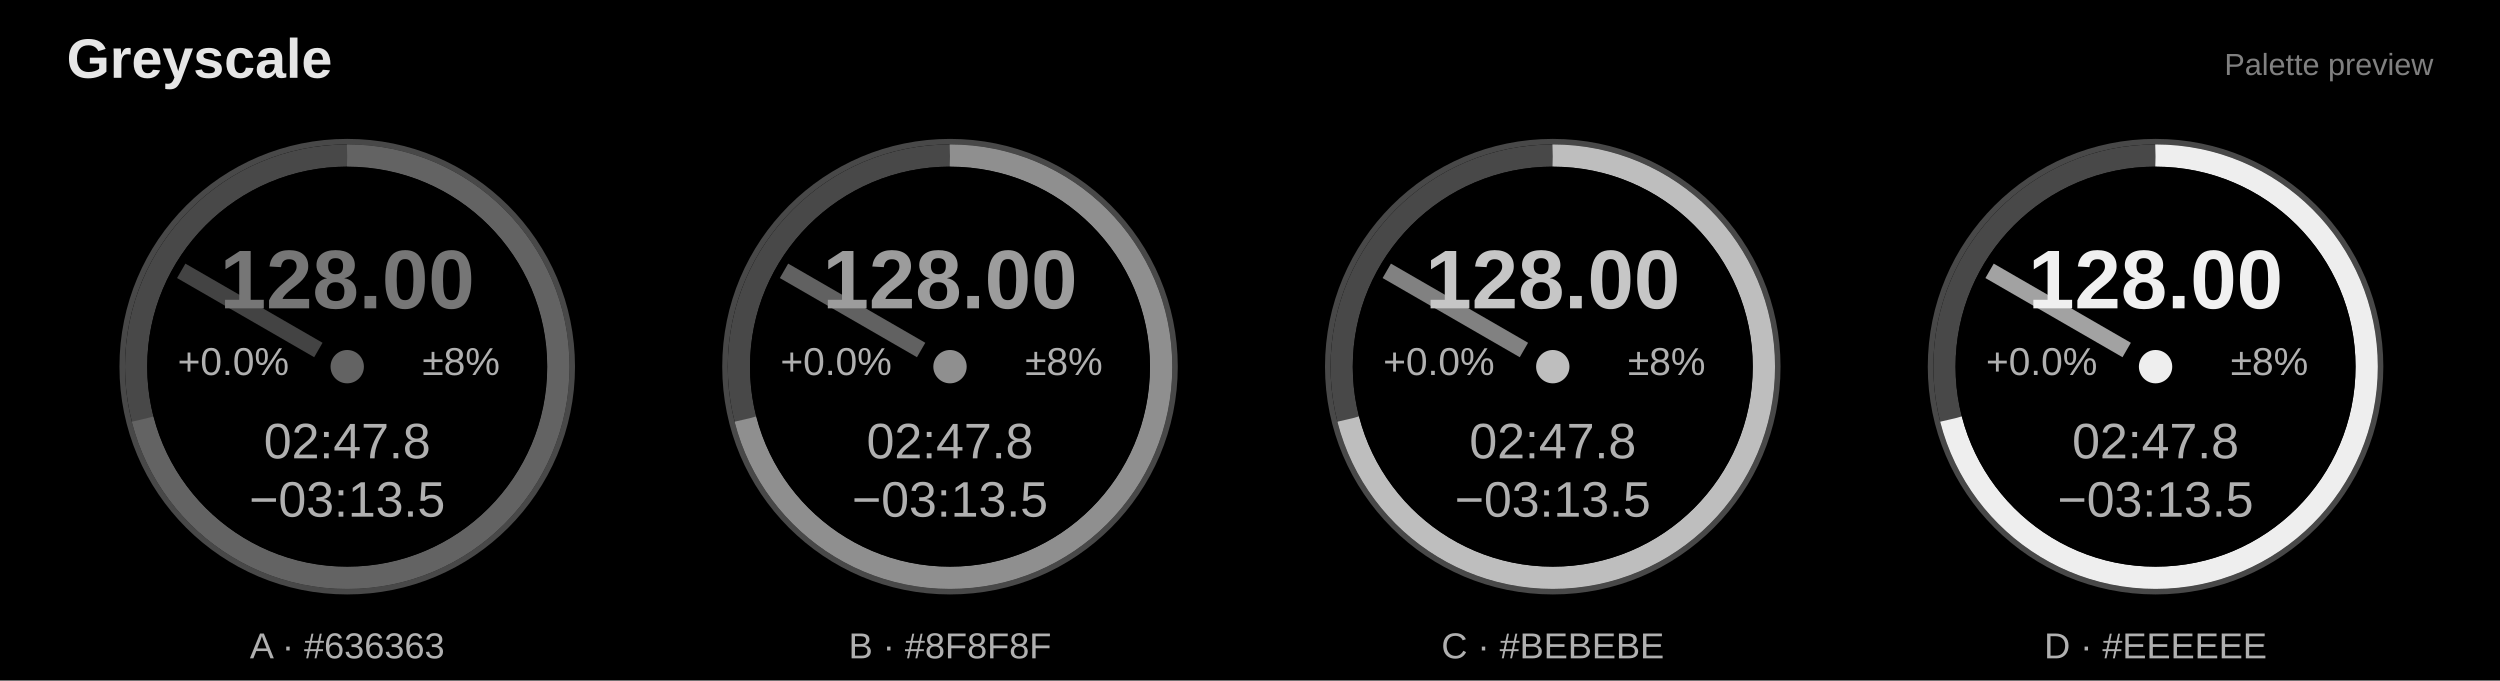
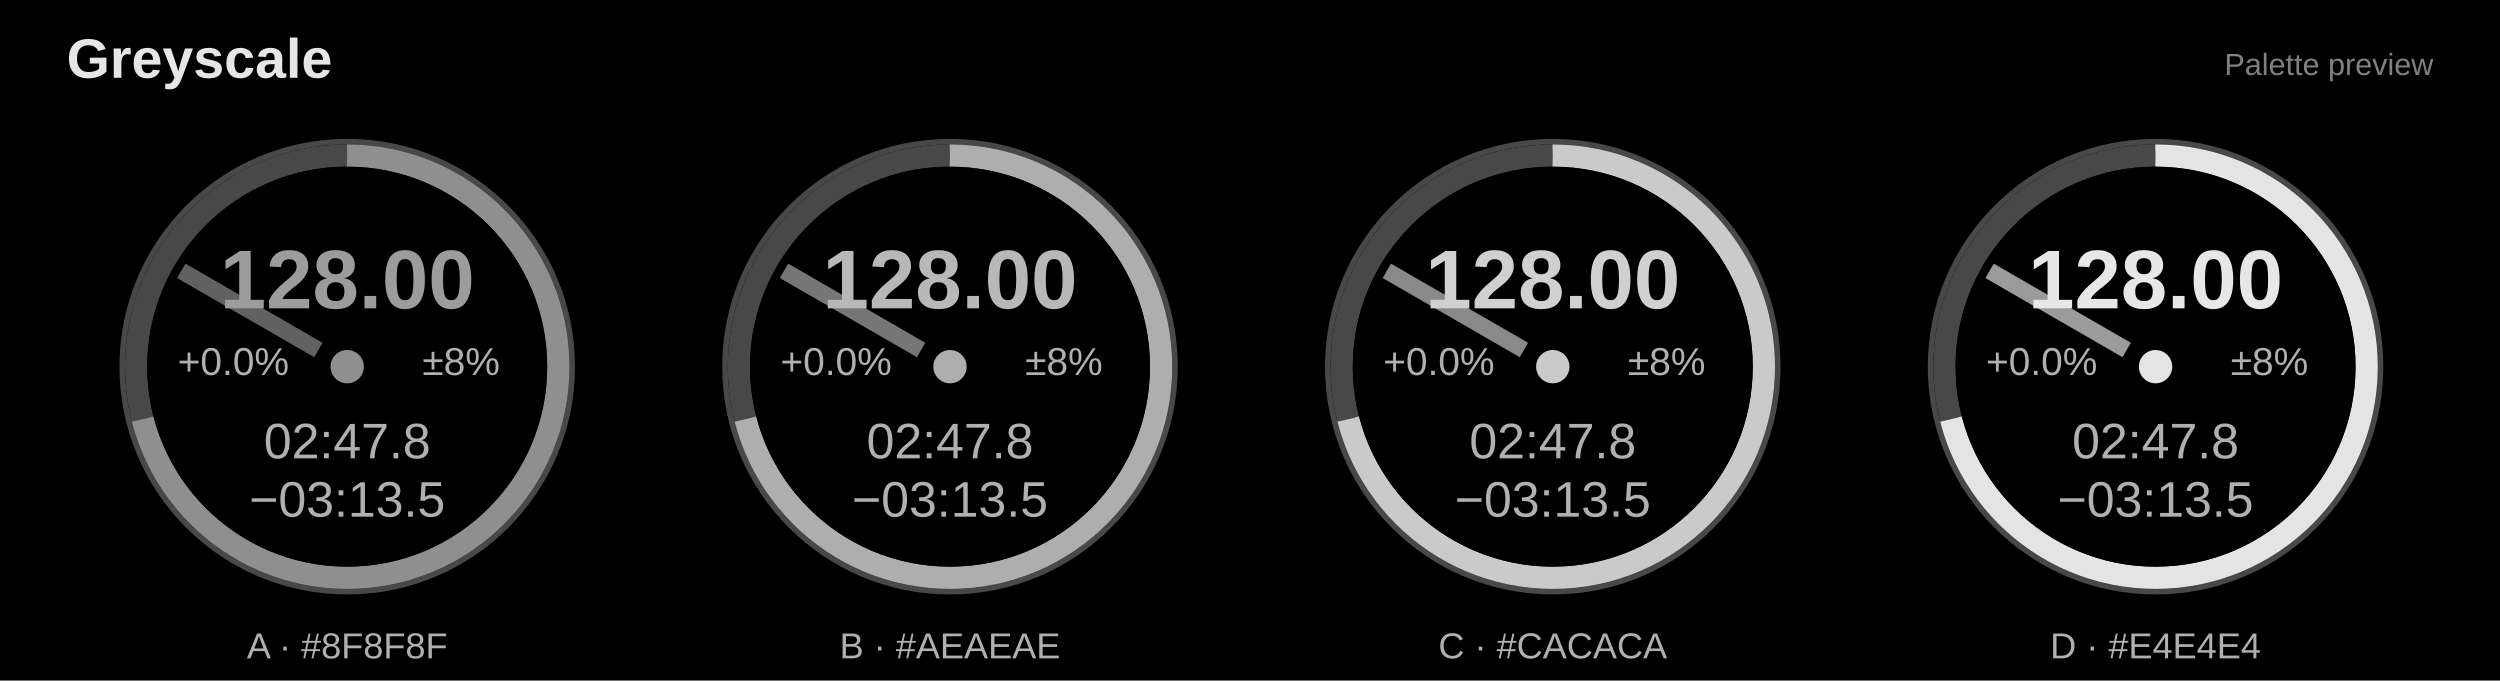
<svg xmlns="http://www.w3.org/2000/svg" width="900" height="245" viewBox="0 0 900 245" role="img" aria-labelledby="title desc">
  <style>text{font-family:Arial,Helvetica,sans-serif;font-variant-numeric:tabular-nums}</style>
  <rect width="900" height="245" fill="#000000" />
  <g transform="translate(0,0)">
    <text x="24" y="28" fill="#E6E6E6" font-size="20" text-anchor="start" font-weight="600">Greyscale</text>
    <text x="876" y="27" fill="#808080" font-size="11" text-anchor="end" font-weight="400">Palette preview</text>
    <g transform="translate(43,50)">
-       <circle cx="82" cy="82" r="81" fill="#000000" stroke="#484848" stroke-width="2" />
-       <circle cx="82" cy="82" r="76" fill="none" stroke="#484848" stroke-width="8" />
-       <circle cx="82" cy="82" r="76" fill="none" stroke="#636363" stroke-width="8" stroke-dasharray="339.041 138.481" transform="rotate(-90 82 82)" />
-       <circle cx="82" cy="82" r="71.5" fill="#000000" stroke="#000000" />
-       <rect x="79" y="13" width="6" height="57" fill="#434343" transform="rotate(-60 82 82)" />
-       <circle cx="82" cy="82" r="6" fill="#636363" />
-       <text x="82" y="61" fill="#767676" font-size="30" text-anchor="middle" font-weight="700">128.00</text>
-       <text x="41" y="85" fill="#B0B0B0" font-size="14" text-anchor="middle" font-weight="400">+0.0%</text>
-       <text x="123" y="85" fill="#B0B0B0" font-size="14" text-anchor="middle" font-weight="400">±8%</text>
-       <text x="82" y="115" fill="#B0B0B0" font-size="18" text-anchor="middle" font-weight="400">02:47.8</text>
-       <text x="82" y="136" fill="#B0B0B0" font-size="18" text-anchor="middle" font-weight="400">−03:13.5</text>
-       <text x="82" y="187" fill="#B0B0B0" font-size="13" text-anchor="middle" font-weight="400">A  ·  #636363</text>
-     </g>
-     <g transform="translate(260,50)">
      <circle cx="82" cy="82" r="81" fill="#000000" stroke="#484848" stroke-width="2" />
      <circle cx="82" cy="82" r="76" fill="none" stroke="#484848" stroke-width="8" />
      <circle cx="82" cy="82" r="76" fill="none" stroke="#8F8F8F" stroke-width="8" stroke-dasharray="339.041 138.481" transform="rotate(-90 82 82)" />
      <circle cx="82" cy="82" r="71.5" fill="#000000" stroke="#000000" />
      <rect x="79" y="13" width="6" height="57" fill="#616161" transform="rotate(-60 82 82)" />
      <circle cx="82" cy="82" r="6" fill="#8F8F8F" />
      <text x="82" y="61" fill="#9C9C9C" font-size="30" text-anchor="middle" font-weight="700">128.00</text>
      <text x="41" y="85" fill="#B0B0B0" font-size="14" text-anchor="middle" font-weight="400">+0.0%</text>
      <text x="123" y="85" fill="#B0B0B0" font-size="14" text-anchor="middle" font-weight="400">±8%</text>
      <text x="82" y="115" fill="#B0B0B0" font-size="18" text-anchor="middle" font-weight="400">02:47.8</text>
      <text x="82" y="136" fill="#B0B0B0" font-size="18" text-anchor="middle" font-weight="400">−03:13.5</text>
-       <text x="82" y="187" fill="#B0B0B0" font-size="13" text-anchor="middle" font-weight="400">B  ·  #8F8F8F</text>
+       <text x="82" y="187" fill="#B0B0B0" font-size="13" text-anchor="middle" font-weight="400">A  ·  #8F8F8F</text>
+     </g>
+     <g transform="translate(260,50)">
+       <circle cx="82" cy="82" r="81" fill="#000000" stroke="#484848" stroke-width="2" />
+       <circle cx="82" cy="82" r="76" fill="none" stroke="#484848" stroke-width="8" />
+       <circle cx="82" cy="82" r="76" fill="none" stroke="#AEAEAE" stroke-width="8" stroke-dasharray="339.041 138.481" transform="rotate(-90 82 82)" />
+       <circle cx="82" cy="82" r="71.5" fill="#000000" stroke="#000000" />
+       <rect x="79" y="13" width="6" height="57" fill="#767676" transform="rotate(-60 82 82)" />
+       <circle cx="82" cy="82" r="6" fill="#AEAEAE" />
+       <text x="82" y="61" fill="#B8B8B8" font-size="30" text-anchor="middle" font-weight="700">128.00</text>
+       <text x="41" y="85" fill="#B0B0B0" font-size="14" text-anchor="middle" font-weight="400">+0.0%</text>
+       <text x="123" y="85" fill="#B0B0B0" font-size="14" text-anchor="middle" font-weight="400">±8%</text>
+       <text x="82" y="115" fill="#B0B0B0" font-size="18" text-anchor="middle" font-weight="400">02:47.8</text>
+       <text x="82" y="136" fill="#B0B0B0" font-size="18" text-anchor="middle" font-weight="400">−03:13.5</text>
+       <text x="82" y="187" fill="#B0B0B0" font-size="13" text-anchor="middle" font-weight="400">B  ·  #AEAEAE</text>
    </g>
    <g transform="translate(477,50)">
      <circle cx="82" cy="82" r="81" fill="#000000" stroke="#484848" stroke-width="2" />
      <circle cx="82" cy="82" r="76" fill="none" stroke="#484848" stroke-width="8" />
-       <circle cx="82" cy="82" r="76" fill="none" stroke="#BEBEBE" stroke-width="8" stroke-dasharray="339.041 138.481" transform="rotate(-90 82 82)" />
+       <circle cx="82" cy="82" r="76" fill="none" stroke="#CACACA" stroke-width="8" stroke-dasharray="339.041 138.481" transform="rotate(-90 82 82)" />
      <circle cx="82" cy="82" r="71.5" fill="#000000" stroke="#000000" />
-       <rect x="79" y="13" width="6" height="57" fill="#818181" transform="rotate(-60 82 82)" />
-       <circle cx="82" cy="82" r="6" fill="#BEBEBE" />
-       <text x="82" y="61" fill="#C6C6C6" font-size="30" text-anchor="middle" font-weight="700">128.00</text>
+       <rect x="79" y="13" width="6" height="57" fill="#898989" transform="rotate(-60 82 82)" />
+       <circle cx="82" cy="82" r="6" fill="#CACACA" />
+       <text x="82" y="61" fill="#D0D0D0" font-size="30" text-anchor="middle" font-weight="700">128.00</text>
      <text x="41" y="85" fill="#B0B0B0" font-size="14" text-anchor="middle" font-weight="400">+0.0%</text>
      <text x="123" y="85" fill="#B0B0B0" font-size="14" text-anchor="middle" font-weight="400">±8%</text>
      <text x="82" y="115" fill="#B0B0B0" font-size="18" text-anchor="middle" font-weight="400">02:47.8</text>
      <text x="82" y="136" fill="#B0B0B0" font-size="18" text-anchor="middle" font-weight="400">−03:13.5</text>
-       <text x="82" y="187" fill="#B0B0B0" font-size="13" text-anchor="middle" font-weight="400">C  ·  #BEBEBE</text>
+       <text x="82" y="187" fill="#B0B0B0" font-size="13" text-anchor="middle" font-weight="400">C  ·  #CACACA</text>
    </g>
    <g transform="translate(694,50)">
      <circle cx="82" cy="82" r="81" fill="#000000" stroke="#484848" stroke-width="2" />
      <circle cx="82" cy="82" r="76" fill="none" stroke="#484848" stroke-width="8" />
-       <circle cx="82" cy="82" r="76" fill="none" stroke="#EEEEEE" stroke-width="8" stroke-dasharray="339.041 138.481" transform="rotate(-90 82 82)" />
+       <circle cx="82" cy="82" r="76" fill="none" stroke="#E4E4E4" stroke-width="8" stroke-dasharray="339.041 138.481" transform="rotate(-90 82 82)" />
      <circle cx="82" cy="82" r="71.5" fill="#000000" stroke="#000000" />
-       <rect x="79" y="13" width="6" height="57" fill="#A2A2A2" transform="rotate(-60 82 82)" />
-       <circle cx="82" cy="82" r="6" fill="#EEEEEE" />
-       <text x="82" y="61" fill="#F0F0F0" font-size="30" text-anchor="middle" font-weight="700">128.00</text>
+       <rect x="79" y="13" width="6" height="57" fill="#9B9B9B" transform="rotate(-60 82 82)" />
+       <circle cx="82" cy="82" r="6" fill="#E4E4E4" />
+       <text x="82" y="61" fill="#E7E7E7" font-size="30" text-anchor="middle" font-weight="700">128.00</text>
      <text x="41" y="85" fill="#B0B0B0" font-size="14" text-anchor="middle" font-weight="400">+0.0%</text>
      <text x="123" y="85" fill="#B0B0B0" font-size="14" text-anchor="middle" font-weight="400">±8%</text>
      <text x="82" y="115" fill="#B0B0B0" font-size="18" text-anchor="middle" font-weight="400">02:47.8</text>
      <text x="82" y="136" fill="#B0B0B0" font-size="18" text-anchor="middle" font-weight="400">−03:13.5</text>
-       <text x="82" y="187" fill="#B0B0B0" font-size="13" text-anchor="middle" font-weight="400">D  ·  #EEEEEE</text>
+       <text x="82" y="187" fill="#B0B0B0" font-size="13" text-anchor="middle" font-weight="400">D  ·  #E4E4E4</text>
    </g>
  </g>
</svg>
